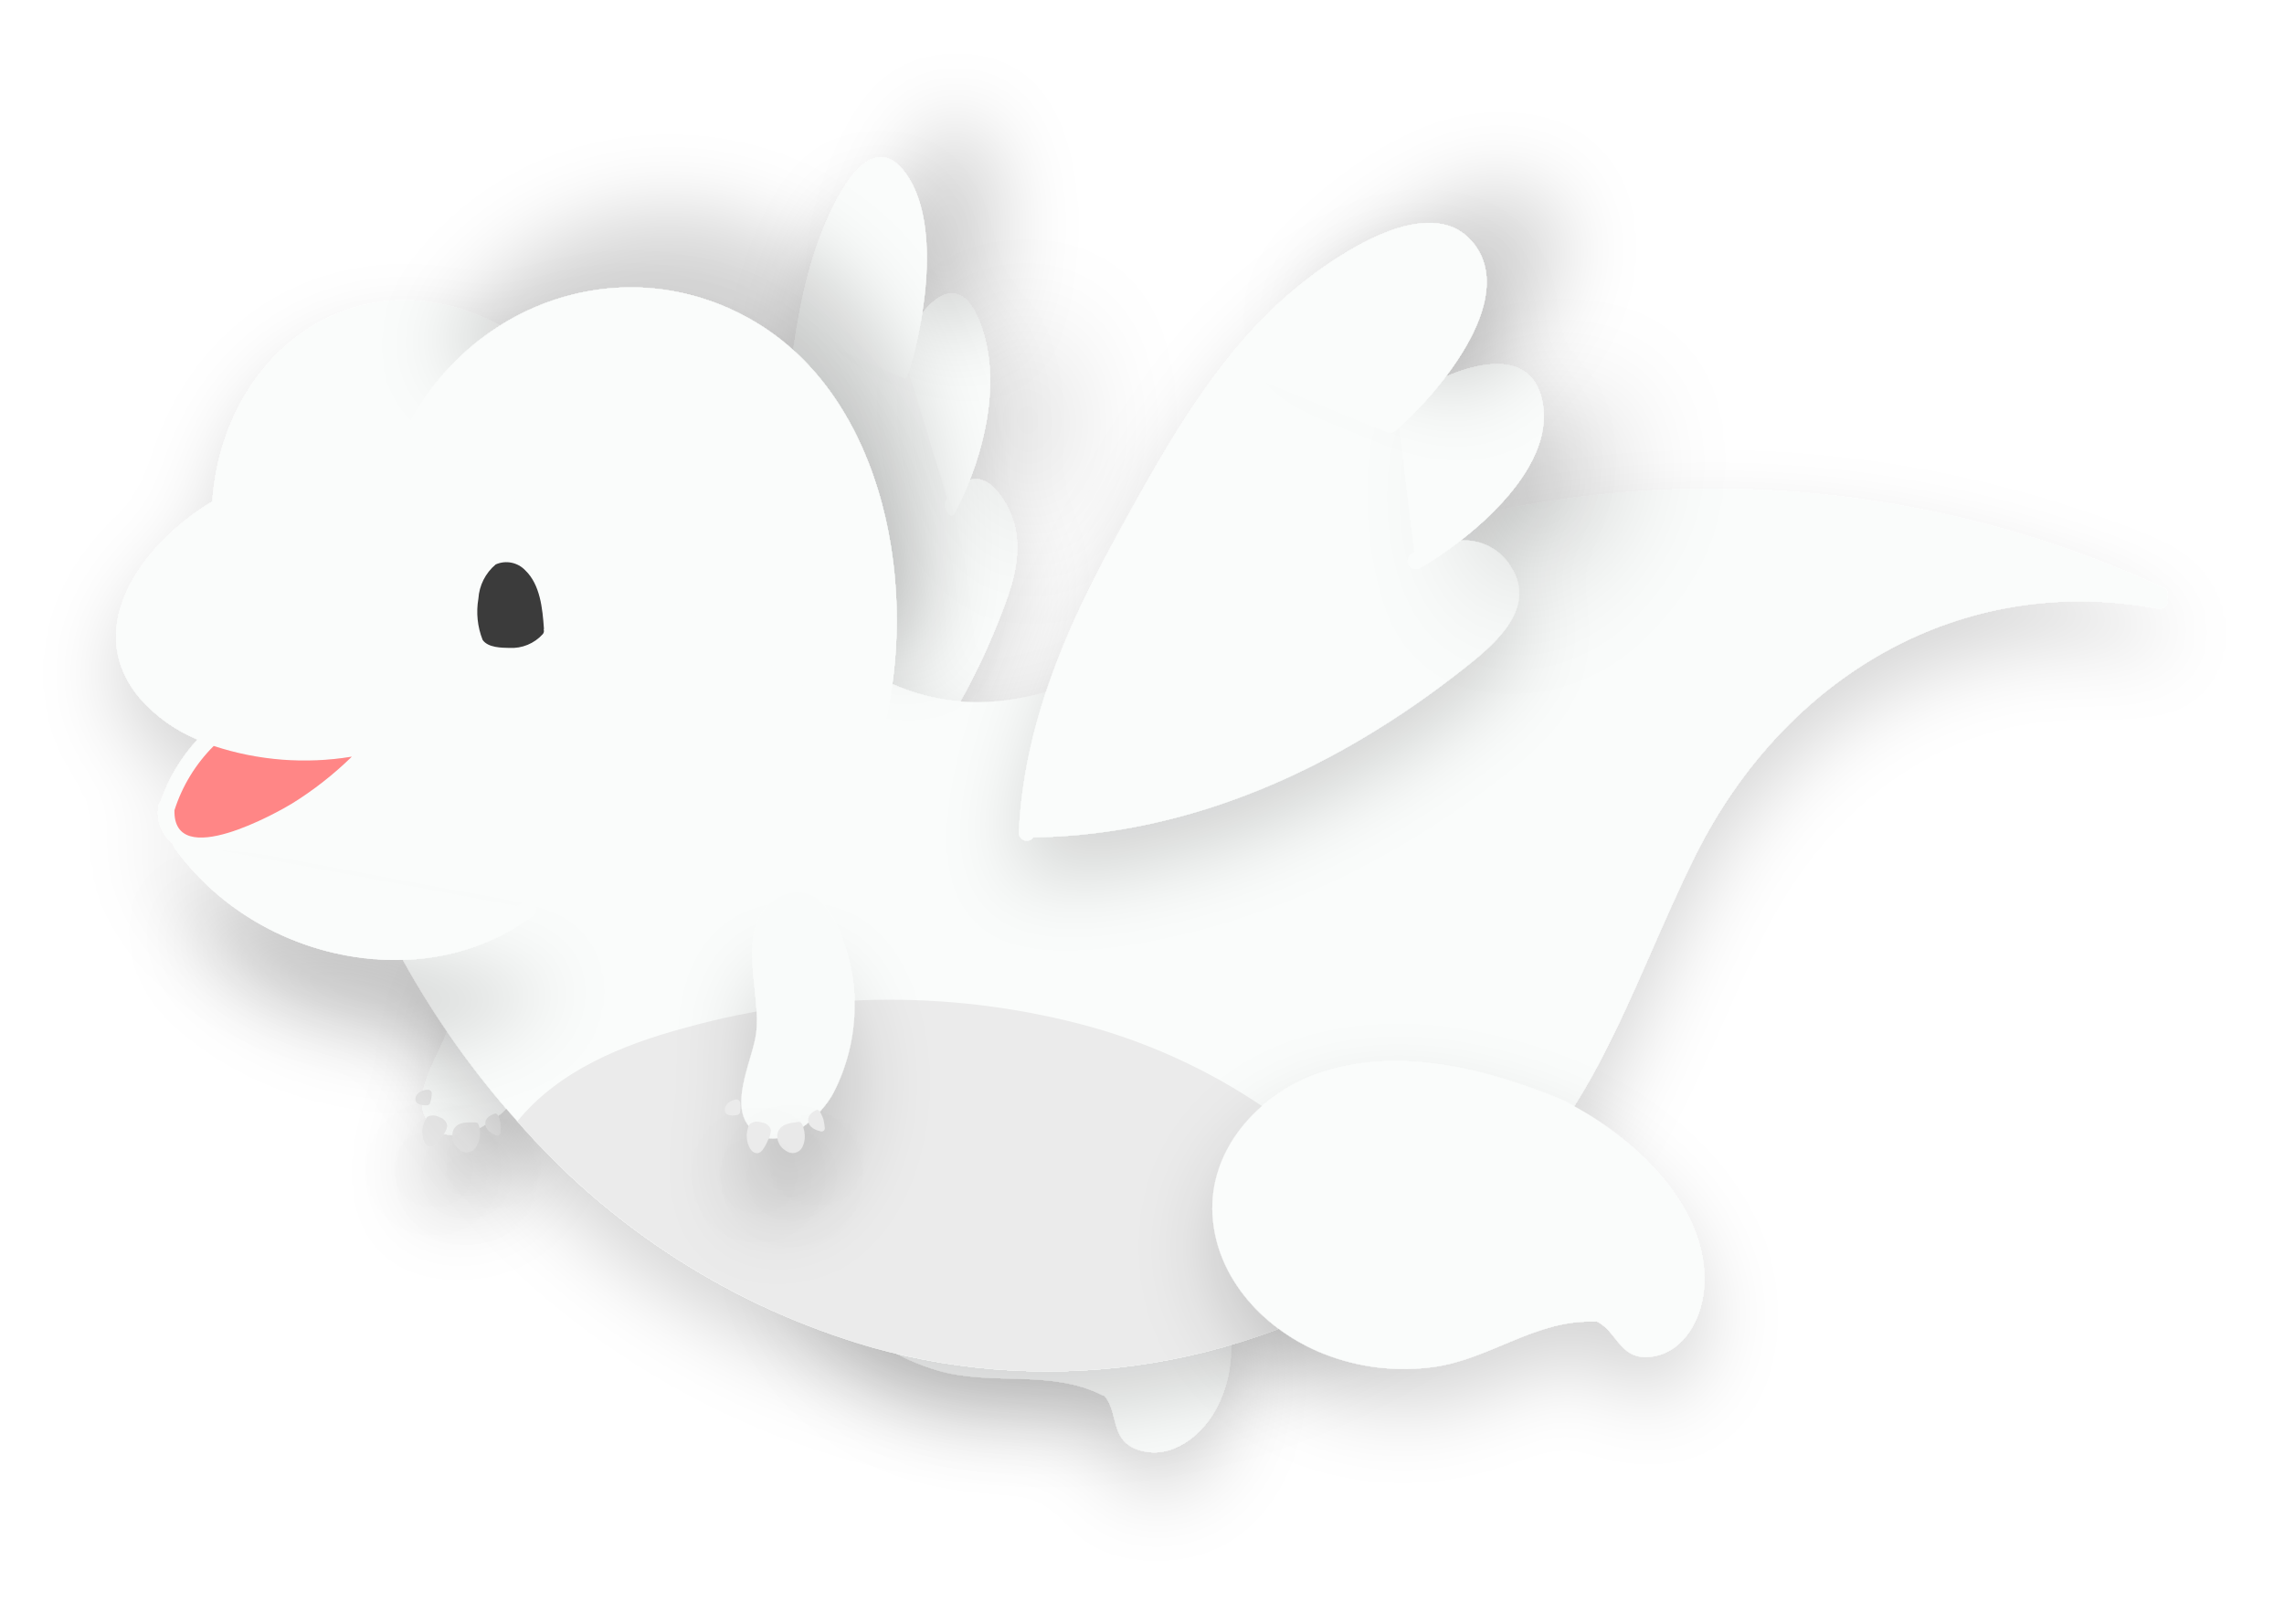
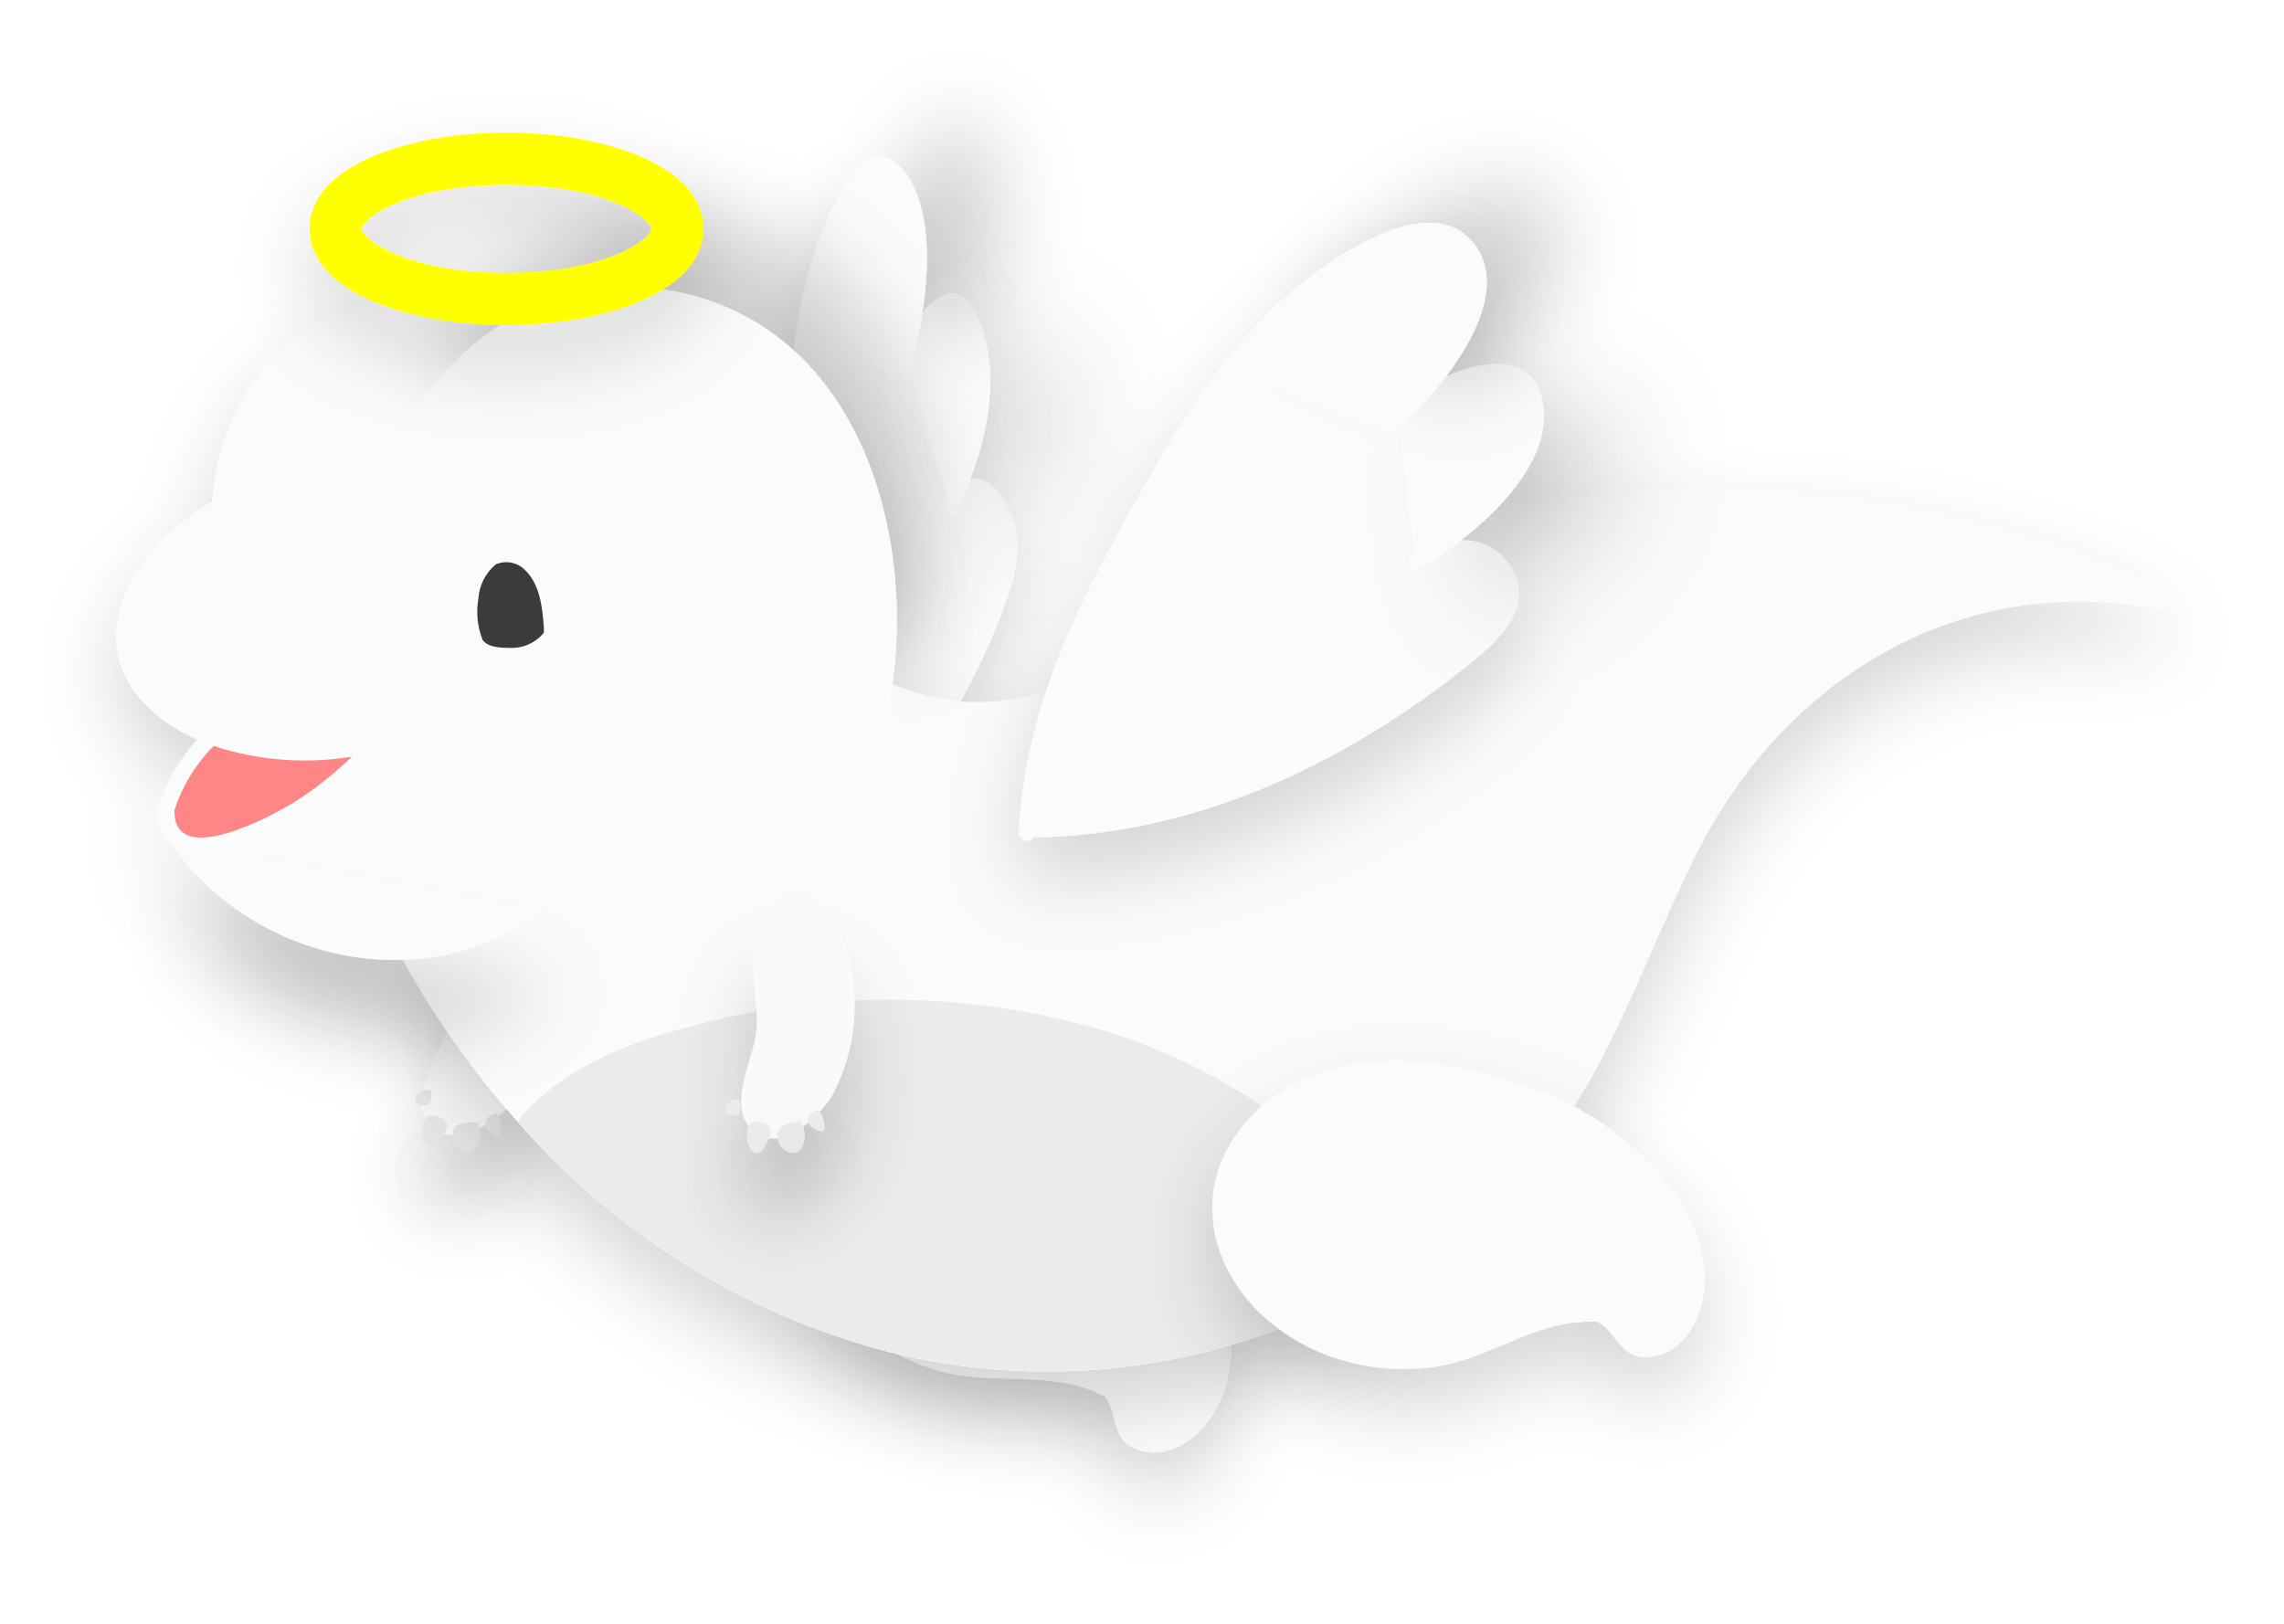
<svg xmlns="http://www.w3.org/2000/svg" width="177.1" height="125.902" viewBox="0 0 177.1 125.902">
  <defs>
-     <style>.a{fill:#fafcfb;}.b{fill:#f9fbfa;}.c{fill:#e7e7e7;}.d{fill:none;}.e{fill:#ebebeb;}.f{fill:#ff8686;}.g{fill:#3b3b3b;}.h{filter:url(#ak);}.i{filter:url(#ai);}.j{filter:url(#ag);}.k{filter:url(#ae);}.l{filter:url(#ac);}.m{filter:url(#aa);}.n{filter:url(#y);}.o{filter:url(#w);}.p{filter:url(#u);}.q{filter:url(#s);}.r{filter:url(#q);}.s{filter:url(#o);}.t{filter:url(#m);}.u{filter:url(#k);}.v{filter:url(#i);}.w{filter:url(#g);}.x{filter:url(#e);}.y{filter:url(#c);}.z{filter:url(#a);}</style>
+     <style>.a{fill:#fafcfb;}.b{fill:#f9fbfa;}.c{fill:#e7e7e7;}.d{fill:none;}.e{fill:#ebebeb;}.f{fill:#ff8686;}.g{fill:#3b3b3b;}.h{fill:#ff0;}.i{filter:url(#am);}.j{filter:url(#ak);}.k{filter:url(#ai);}.l{filter:url(#ag);}.m{filter:url(#ae);}.n{filter:url(#ac);}.o{filter:url(#aa);}.p{filter:url(#y);}.q{filter:url(#w);}.r{filter:url(#u);}.s{filter:url(#s);}.t{filter:url(#q);}.u{filter:url(#o);}.v{filter:url(#m);}.w{filter:url(#k);}.x{filter:url(#i);}.y{filter:url(#g);}.z{filter:url(#e);}.aa{filter:url(#c);}.ab{filter:url(#a);}</style>
    <filter id="a" x="49.791" y="70.561" width="62.574" height="55.341" filterUnits="userSpaceOnUse">
      <feOffset dy="3" input="SourceAlpha" />
      <feGaussianBlur stdDeviation="3" result="b" />
      <feFlood flood-opacity="0.161" />
      <feComposite operator="in" in2="b" />
      <feComposite in="SourceGraphic" />
    </filter>
    <filter id="c" x="22.452" y="65.442" width="32.209" height="38.918" filterUnits="userSpaceOnUse">
      <feOffset dy="6" input="SourceAlpha" />
      <feGaussianBlur stdDeviation="3" result="d" />
      <feFlood flood-opacity="0.161" />
      <feComposite operator="in" in2="d" />
      <feComposite in="SourceGraphic" />
    </filter>
    <filter id="e" x="26.147" y="80.421" width="20.804" height="21.002" filterUnits="userSpaceOnUse">
      <feOffset dy="3" input="SourceAlpha" />
      <feGaussianBlur stdDeviation="3" result="f" />
      <feFlood flood-opacity="0.161" />
      <feComposite operator="in" in2="f" />
      <feComposite in="SourceGraphic" />
    </filter>
    <filter id="g" x="23.792" y="80.151" width="20.487" height="20.872" filterUnits="userSpaceOnUse">
      <feOffset dy="3" input="SourceAlpha" />
      <feGaussianBlur stdDeviation="3" result="h" />
      <feFlood flood-opacity="0.161" />
      <feComposite operator="in" in2="h" />
      <feComposite in="SourceGraphic" />
    </filter>
    <filter id="i" x="28.827" y="80.014" width="19.819" height="19.96" filterUnits="userSpaceOnUse">
      <feOffset dy="3" input="SourceAlpha" />
      <feGaussianBlur stdDeviation="3" result="j" />
      <feFlood flood-opacity="0.161" />
      <feComposite operator="in" in2="j" />
      <feComposite in="SourceGraphic" />
    </filter>
    <filter id="k" x="41.583" y="5.433" width="52.018" height="72.716" filterUnits="userSpaceOnUse">
      <feOffset dy="3" input="SourceAlpha" />
      <feGaussianBlur stdDeviation="3" result="l" />
      <feFlood flood-opacity="0.161" />
      <feComposite operator="in" in2="l" />
      <feComposite in="SourceGraphic" />
    </filter>
    <filter id="m" x="61.65" y="12.246" width="37.432" height="44.985" filterUnits="userSpaceOnUse">
      <feOffset dx="6" dy="3" input="SourceAlpha" />
      <feGaussianBlur stdDeviation="4.5" result="n" />
      <feFlood flood-opacity="0.161" />
      <feComposite operator="in" in2="n" />
      <feComposite in="SourceGraphic" />
    </filter>
    <filter id="o" x="56.366" y="0" width="33.231" height="37.436" filterUnits="userSpaceOnUse">
      <feOffset dx="6" dy="-3" input="SourceAlpha" />
      <feGaussianBlur stdDeviation="3" result="p" />
      <feFlood flood-opacity="0.161" />
      <feComposite operator="in" in2="p" />
      <feComposite in="SourceGraphic" />
    </filter>
    <filter id="q" x="0" y="16.288" width="177.1" height="102.061" filterUnits="userSpaceOnUse">
      <feOffset dy="3" input="SourceAlpha" />
      <feGaussianBlur stdDeviation="3" result="r" />
      <feFlood flood-opacity="0.161" />
      <feComposite operator="in" in2="r" />
      <feComposite in="SourceGraphic" />
    </filter>
    <filter id="s" x="25.423" y="7.288" width="56.115" height="53.116" filterUnits="userSpaceOnUse">
      <feOffset dx="3" dy="-6" input="SourceAlpha" />
      <feGaussianBlur stdDeviation="3" result="t" />
      <feFlood flood-opacity="0.161" />
      <feComposite operator="in" in2="t" />
      <feComposite in="SourceGraphic" />
    </filter>
    <filter id="u" x="5.415" y="61.834" width="46.154" height="27.62" filterUnits="userSpaceOnUse">
      <feOffset dx="1" dy="6" input="SourceAlpha" />
      <feGaussianBlur stdDeviation="3" result="v" />
      <feFlood flood-opacity="0.161" />
      <feComposite operator="in" in2="v" />
      <feComposite in="SourceGraphic" />
    </filter>
    <filter id="w" x="70" y="11.288" width="58.707" height="65.904" filterUnits="userSpaceOnUse">
      <feOffset dy="3" input="SourceAlpha" />
      <feGaussianBlur stdDeviation="3" result="x" />
      <feFlood flood-opacity="0.161" />
      <feComposite operator="in" in2="x" />
      <feComposite in="SourceGraphic" />
    </filter>
    <filter id="y" x="100.253" y="17.737" width="38.954" height="42.923" filterUnits="userSpaceOnUse">
      <feOffset dx="6" dy="3" input="SourceAlpha" />
      <feGaussianBlur stdDeviation="4.5" result="z" />
      <feFlood flood-opacity="0.161" />
      <feComposite operator="in" in2="z" />
      <feComposite in="SourceGraphic" />
    </filter>
    <filter id="aa" x="91.827" y="5.288" width="38.451" height="34.273" filterUnits="userSpaceOnUse">
      <feOffset dx="6" dy="-3" input="SourceAlpha" />
      <feGaussianBlur stdDeviation="3" result="ab" />
      <feFlood flood-opacity="0.161" />
      <feComposite operator="in" in2="ab" />
      <feComposite in="SourceGraphic" />
    </filter>
    <filter id="ac" x="85" y="76.289" width="56.157" height="41.886" filterUnits="userSpaceOnUse">
      <feOffset dy="3" input="SourceAlpha" />
      <feGaussianBlur stdDeviation="3" result="ad" />
      <feFlood flood-opacity="0.161" />
      <feComposite operator="in" in2="ad" />
      <feComposite in="SourceGraphic" />
    </filter>
    <filter id="ae" x="46.656" y="65.733" width="29.604" height="38.29" filterUnits="userSpaceOnUse">
      <feOffset dy="6" input="SourceAlpha" />
      <feGaussianBlur stdDeviation="3" result="af" />
      <feFlood flood-opacity="0.161" />
      <feComposite operator="in" in2="af" />
      <feComposite in="SourceGraphic" />
    </filter>
    <filter id="ag" x="50.633" y="80.719" width="20.508" height="20.764" filterUnits="userSpaceOnUse">
      <feOffset dy="3" input="SourceAlpha" />
      <feGaussianBlur stdDeviation="3" result="ah" />
      <feFlood flood-opacity="0.161" />
      <feComposite operator="in" in2="ah" />
      <feComposite in="SourceGraphic" />
    </filter>
    <filter id="ai" x="48.259" y="80.822" width="20.183" height="20.682" filterUnits="userSpaceOnUse">
      <feOffset dy="3" input="SourceAlpha" />
      <feGaussianBlur stdDeviation="3" result="aj" />
      <feFlood flood-opacity="0.161" />
      <feComposite operator="in" in2="aj" />
      <feComposite in="SourceGraphic" />
    </filter>
    <filter id="ak" x="53.09" y="79.939" width="19.625" height="19.807" filterUnits="userSpaceOnUse">
      <feOffset dy="3" input="SourceAlpha" />
      <feGaussianBlur stdDeviation="3" result="al" />
      <feFlood flood-opacity="0.161" />
      <feComposite operator="in" in2="al" />
      <feComposite in="SourceGraphic" />
    </filter>
+     <filter id="am" x="15" y="4.289" width="48.541" height="32.927" filterUnits="userSpaceOnUse">
+       <feOffset dy="3" input="SourceAlpha" />
+       <feGaussianBlur stdDeviation="3" result="an" />
+       <feFlood flood-opacity="0.161" />
+       <feComposite operator="in" in2="an" />
+       <feComposite in="SourceGraphic" />
+     </filter>
  </defs>
-   <g transform="translate(-14522 -2205.711)">
-     <g class="z" transform="matrix(1, 0, 0, 1, 14522, 2205.71)">
-       <path class="a" d="M441.507,77.341a.74.74,0,0,0-.087-.022.57.57,0,0,0-.063-.041c-5.794-2.351-12.646-4.1-18.773-1.894-4.556,1.643-8.371,5.876-8.064,10.948.3,4.982,4.134,8.971,8.6,10.738a16.945,16.945,0,0,0,8.6,1.018c4.384-.631,7.9-3.7,12.449-3.5a.579.579,0,0,0,.143-.022c1.678.784,1.815,3.3,4.62,2.664,2.2-.5,3.408-2.832,3.661-4.873C453.4,85.793,446.821,79.863,441.507,77.341Z" transform="matrix(0.91, 0.41, -0.41, 0.91, -279.91, -159.97)" />
+   <g transform="translate(-539 -70.711)">
+     <g transform="translate(-13983 -2135)">
+       <g class="ab" transform="matrix(1, 0, 0, 1, 14522, 2205.71)">
+         <path class="a" d="M441.507,77.341a.74.74,0,0,0-.087-.022.57.57,0,0,0-.063-.041c-5.794-2.351-12.646-4.1-18.773-1.894-4.556,1.643-8.371,5.876-8.064,10.948.3,4.982,4.134,8.971,8.6,10.738a16.945,16.945,0,0,0,8.6,1.018c4.384-.631,7.9-3.7,12.449-3.5a.579.579,0,0,0,.143-.022c1.678.784,1.815,3.3,4.62,2.664,2.2-.5,3.408-2.832,3.661-4.873C453.4,85.793,446.821,79.863,441.507,77.341Z" transform="matrix(0.91, 0.41, -0.41, 0.91, -279.91, -159.97)" />
+       </g>
+       <g transform="matrix(0.951, 0.309, -0.309, 0.951, 14216.157, 2096.365)">
+         <g class="aa" transform="matrix(0.95, -0.31, 0.31, 0.95, 324.66, 9.48)">
+           <path class="b" d="M385.656,63.251a2.725,2.725,0,0,0-2.653.29,3.588,3.588,0,0,0-1.527,2.254c-.571,2.681,1.1,5.745,1.229,8.429.091,1.961-1.166,5.5.423,7.154,2.387,2.489,5.5-1.343,6.2-3.458a14.778,14.778,0,0,0,.4-7.811,13.96,13.96,0,0,0-1.39-3.711,8,8,0,0,0-2.385-2.99A2.616,2.616,0,0,0,385.656,63.251Z" transform="matrix(0.95, 0.31, -0.31, 0.95, -305.84, -109.35)" />
+         </g>
+         <g class="z" transform="matrix(0.95, -0.31, 0.31, 0.95, 324.66, 9.48)">
+           <path class="c" d="M386.807,80.64c-.131.051-.268.081-.4.132a2.123,2.123,0,0,0-.41.2.994.994,0,0,0-.474.715,1.3,1.3,0,0,0,.852,1.255.845.845,0,0,0,1.2-.441,1.839,1.839,0,0,0,.046-1,2.294,2.294,0,0,0-.17-.49,1.035,1.035,0,0,0-.256-.393C387.082,80.54,386.93,80.593,386.807,80.64Z" transform="matrix(0.95, 0.31, -0.31, 0.95, -305.84, -109.35)" />
+         </g>
+         <g class="y" transform="matrix(0.95, -0.31, 0.31, 0.95, 324.66, 9.48)">
+           <path class="c" d="M383.618,81.116c-.149.057-.324.165-.36.3a1.985,1.985,0,0,0,.348,1.778c.271.323.685.418.938.025a3.429,3.429,0,0,0,.336-.911,1.451,1.451,0,0,0,.1-.782.776.776,0,0,0-.689-.45,1.566,1.566,0,0,0-.567,0A.83.83,0,0,0,383.618,81.116Z" transform="matrix(0.95, 0.31, -0.31, 0.95, -305.84, -109.35)" />
+         </g>
+         <g class="x" transform="matrix(0.95, -0.31, 0.31, 0.95, 324.66, 9.48)">
+           <path class="c" d="M389.071,80.736a4.632,4.632,0,0,0-.2-.624c-.088-.166-.426-.821-.673-.634-.324.244-.63.564-.453,1s.664.532,1.086.576A.252.252,0,0,0,389.071,80.736Z" transform="matrix(0.95, 0.31, -0.31, 0.95, -305.84, -109.35)" />
+         </g>
+         <path class="c" d="M382.616,79.648a.3.3,0,0,0-.225-.04c-.389.108-.854.515-.734.976s.737.313,1.059.176a.251.251,0,0,0,.124-.215,2.822,2.822,0,0,0-.1-.729A.255.255,0,0,0,382.616,79.648Z" />
+       </g>
+       <g transform="translate(14069.295 2278.161) rotate(-13)">
+         <g class="w" transform="matrix(0.97, 0.22, -0.22, 0.97, 457.4, 31.24)">
+           <path class="a" d="M522.442,84.97c1.969-2.844,4.016-7.082,3.638-11.23s-2.476-3.712-4.3-2.239c1.408-3.447,2.526-7.816,1.277-10.882-1.76-4.321-5.565.326-7.156,2.529-3.909,5.415-6.37,13.73-8.664,21.531a92.81,92.81,0,0,0-4.3,24.335c-.017.7.45.813.635.371,7-.177,13.478-5.781,18.922-13.752,1.293-1.894,3.369-4.969,2.187-8.441C524.1,85.485,523.3,84.913,522.442,84.97Z" transform="translate(-452.71 72.45) rotate(-13)" />
+         </g>
+         <g class="v" transform="matrix(0.97, 0.22, -0.22, 0.97, 457.4, 31.24)">
+           <path class="a" d="M538.457,73.078c-.578-6.344-5.163-1.968-6.646.424-.28.451-.005,1.132.292,1.093l.686,10.692c-.044.05-.088.1-.133.152-.4.427-.039,1.574.359,1.145C535.209,84.219,538.957,78.568,538.457,73.078Z" transform="translate(-464.62 75.88) rotate(-13)" />
+         </g>
+         <g class="u" transform="matrix(0.97, 0.22, -0.22, 0.97, 457.4, 31.24)">
+           <path class="a" d="M529.875,60.619c-1.76-4.321-5.565.326-7.156,2.529a37.039,37.039,0,0,0-3.95,7.37l.693.493a3.172,3.172,0,0,1,.52.422.258.258,0,0,0,.122.07l5.955,4.567c.12.091.258-.028.346-.171C528.134,73.106,531.792,65.326,529.875,60.619Z" transform="translate(-459.34 73.98) rotate(-13)" />
+         </g>
+       </g>
+       <g transform="translate(14469.746 2206.54)">
+         <g transform="translate(0 -0.001)">
+           <path class="d" d="M68.828,57.025a12.344,12.344,0,0,0-3.046,4.986v0c-.107,4.751,8.072.12,9.129-.53a27.04,27.04,0,0,0,4.623-3.627A22.475,22.475,0,0,1,68.828,57.025Z" />
+           <g class="t" transform="matrix(1, 0, 0, 1, 52.25, -0.83)">
+             <path class="a" d="M220.3,45.447a.5.5,0,0,0-.279-.667,83.276,83.276,0,0,0-45.646-7.014,81.172,81.172,0,0,0-22.382,6.225c-9.5,4.207-19.559,13.021-30.48,8.266a.489.489,0,0,0-.074-.016c1.45-10.359-1.586-22.96-10.958-28.288a18.742,18.742,0,0,0-19.442.467c-10.917-5.8-21.483,2-22.32,13.648-5,3-10.351,9.537-5.653,15.215a12.055,12.055,0,0,0,4.508,3.247A13.656,13.656,0,0,0,64.7,61.369a.615.615,0,0,0-.156.355,3.022,3.022,0,0,0,1.14,2.882.544.544,0,0,0,.1.307,21.207,21.207,0,0,0,17.7,8.679,68.434,68.434,0,0,0,8.887,12.543,57.954,57.954,0,0,0,27.472,17.53,50.447,50.447,0,0,0,42.188-7.007c.712-.5,1.416-1.006,2.1-1.543a.584.584,0,0,0,.295-.086c10.893-6.557,13.984-18.96,19.353-29.642,6.847-13.623,20.359-21.858,35.79-19.016A.674.674,0,0,0,220.3,45.447ZM74.91,61.483c-1.057.65-9.236,5.281-9.129.53v0a12.344,12.344,0,0,1,3.046-4.986,22.475,22.475,0,0,0,10.7.831A27.04,27.04,0,0,1,74.91,61.483Z" transform="translate(-52.25 0.83)" />
+           </g>
+           <path class="e" d="M136.991,78.857a58.8,58.8,0,0,0-31.553.014c-4.9,1.306-9.875,3.342-13.066,7.264a57.954,57.954,0,0,0,27.472,17.53,50.447,50.447,0,0,0,42.188-7.007A45.967,45.967,0,0,0,136.991,78.857Z" />
+         </g>
+         <path class="f" d="M79.533,57.856a27.04,27.04,0,0,1-4.623,3.627c-1.057.65-9.236,5.281-9.129.53v0a12.344,12.344,0,0,1,3.046-4.986A22.475,22.475,0,0,0,79.533,57.856Z" />
+         <g class="s" transform="matrix(1, 0, 0, 1, 52.25, -0.83)">
+           <path class="a" d="M110.482,23.953c-9.834-5.591-21.761-1.362-26.732,8.534-.355.708.687,1.328,1.062.654L119.5,55.606c-.017.064-.029.132-.046.195a.625.625,0,0,0,1.205.332C123.582,45.271,121.067,29.97,110.482,23.953Z" transform="translate(-52.25 0.83)" />
+         </g>
+         <g class="r" transform="matrix(1, 0, 0, 1, 52.25, -0.83)">
+           <path class="a" d="M92.927,69.1c-.182.137-.379.246-.566.374L67.244,64.771c-.125-.165-.264-.319-.383-.488-.458-.654-1.542-.03-1.079.63,6.025,8.6,19.18,11.736,27.776,5.269C94.193,69.7,93.571,68.619,92.927,69.1Z" transform="translate(-52.25 0.83)" />
+         </g>
+       </g>
+       <g transform="translate(14098.059 2164.156)">
+         <g class="q" transform="matrix(1, 0, 0, 1, 423.94, 41.56)">
+           <path class="a" d="M537.181,83.479c3.458-2.682,7.051-6.678,6.388-10.589s-4.347-3.5-7.542-2.111c2.473-3.25,4.435-7.37,2.242-10.261-3.091-4.074-9.771.307-12.565,2.385-6.864,5.106-11.184,12.946-15.212,20.3-3.944,7.2-7.169,14.642-7.55,22.946a.615.615,0,0,0,1.115.35c12.293-.167,23.665-5.451,33.224-12.967,2.271-1.786,5.915-4.685,3.84-7.959A4.215,4.215,0,0,0,537.181,83.479Z" transform="translate(-423.94 -41.56)" />
+         </g>
+         <g class="p" transform="matrix(1, 0, 0, 1, 423.94, 41.56)">
+           <path class="a" d="M543.569,72.89c-1.014-5.982-9.066-1.856-11.67.4-.491.425-.009,1.067.512,1.031L533.616,84.4c-.078.047-.154.1-.233.143a.626.626,0,0,0,.63,1.08C537.866,83.4,544.447,78.067,543.569,72.89Z" transform="translate(-423.94 -41.56)" />
+         </g>
+         <g class="o" transform="matrix(1, 0, 0, 1, 423.94, 41.56)">
+           <path class="a" d="M538.269,60.518c-3.091-4.074-9.771.307-12.565,2.385a36.315,36.315,0,0,0-6.935,6.949l1.217.465a6.3,6.3,0,0,1,.913.4.628.628,0,0,0,.214.066l10.456,4.306a.622.622,0,0,0,.608-.161C535.213,72.292,541.635,64.956,538.269,60.518Z" transform="translate(-423.94 -41.56)" />
+         </g>
+       </g>
+       <path class="g" d="M359.753,40.3a3.775,3.775,0,0,1,1.7-2.446,2.025,2.025,0,0,1,2.209.776c.984,1.255.912,3.093.8,4.68,0,.028-.021.039-.027.063a.368.368,0,0,1-.118.34,3.246,3.246,0,0,1-2.718.7c-.568-.093-1.634-.236-1.966-.905A5.942,5.942,0,0,1,359.753,40.3Z" transform="translate(14197.233 2262.306) rotate(-8)" />
+       <g class="n" transform="matrix(1, 0, 0, 1, 14522, 2205.71)">
+         <path class="a" d="M441.507,77.341a.74.74,0,0,0-.087-.022.57.57,0,0,0-.063-.041c-5.794-2.351-12.646-4.1-18.773-1.894-4.556,1.643-8.371,5.876-8.064,10.948.3,4.982,4.134,8.971,8.6,10.738a16.945,16.945,0,0,0,8.6,1.018c4.384-.631,7.9-3.7,12.449-3.5a.579.579,0,0,0,.143-.022c1.678.784,1.815,3.3,4.62,2.664,2.2-.5,3.408-2.832,3.661-4.873C453.4,85.793,446.821,79.863,441.507,77.341Z" transform="translate(-320.5 7.92)" />
+       </g>
+       <g transform="translate(14213.851 2152.535) rotate(9)">
+         <g class="m" transform="matrix(0.99, -0.16, 0.16, 0.99, 312.67, 4.32)">
+           <path class="b" d="M385.656,63.251a2.725,2.725,0,0,0-2.653.29,3.588,3.588,0,0,0-1.527,2.254c-.571,2.681,1.1,5.745,1.229,8.429.091,1.961-1.166,5.5.423,7.154,2.387,2.489,5.5-1.343,6.2-3.458a14.778,14.778,0,0,0,.4-7.811,13.96,13.96,0,0,0-1.39-3.711,8,8,0,0,0-2.385-2.99A2.616,2.616,0,0,0,385.656,63.251Z" transform="translate(-308.15 -53.18) rotate(9)" />
+         </g>
+         <g class="l" transform="matrix(0.99, -0.16, 0.16, 0.99, 312.67, 4.32)">
+           <path class="e" d="M386.807,80.64c-.131.051-.268.081-.4.132a2.123,2.123,0,0,0-.41.2.994.994,0,0,0-.474.715,1.3,1.3,0,0,0,.852,1.255.845.845,0,0,0,1.2-.441,1.839,1.839,0,0,0,.046-1,2.294,2.294,0,0,0-.17-.49,1.035,1.035,0,0,0-.256-.393C387.082,80.54,386.93,80.593,386.807,80.64Z" transform="translate(-308.15 -53.18) rotate(9)" />
+         </g>
+         <g class="k" transform="matrix(0.99, -0.16, 0.16, 0.99, 312.67, 4.32)">
+           <path class="e" d="M383.618,81.116c-.149.057-.324.165-.36.3a1.985,1.985,0,0,0,.348,1.778c.271.323.685.418.938.025a3.429,3.429,0,0,0,.336-.911,1.451,1.451,0,0,0,.1-.782.776.776,0,0,0-.689-.45,1.566,1.566,0,0,0-.567,0A.83.83,0,0,0,383.618,81.116Z" transform="translate(-308.15 -53.18) rotate(9)" />
+         </g>
+         <g class="j" transform="matrix(0.99, -0.16, 0.16, 0.99, 312.67, 4.32)">
+           <path class="e" d="M389.071,80.736a4.632,4.632,0,0,0-.2-.624c-.088-.166-.426-.821-.673-.634-.324.244-.63.564-.453,1s.664.532,1.086.576A.252.252,0,0,0,389.071,80.736Z" transform="translate(-308.15 -53.18) rotate(9)" />
+         </g>
+         <path class="e" d="M382.616,79.648a.3.3,0,0,0-.225-.04c-.389.108-.854.515-.734.976s.737.313,1.059.176a.251.251,0,0,0,.124-.215,2.822,2.822,0,0,0-.1-.729A.255.255,0,0,0,382.616,79.648Z" />
+       </g>
    </g>
-     <g transform="matrix(0.951, 0.309, -0.309, 0.951, 14216.157, 2096.365)">
-       <g class="y" transform="matrix(0.95, -0.31, 0.31, 0.95, 324.66, 9.48)">
-         <path class="b" d="M385.656,63.251a2.725,2.725,0,0,0-2.653.29,3.588,3.588,0,0,0-1.527,2.254c-.571,2.681,1.1,5.745,1.229,8.429.091,1.961-1.166,5.5.423,7.154,2.387,2.489,5.5-1.343,6.2-3.458a14.778,14.778,0,0,0,.4-7.811,13.96,13.96,0,0,0-1.39-3.711,8,8,0,0,0-2.385-2.99A2.616,2.616,0,0,0,385.656,63.251Z" transform="matrix(0.95, 0.31, -0.31, 0.95, -305.84, -109.35)" />
-       </g>
-       <g class="x" transform="matrix(0.95, -0.31, 0.31, 0.95, 324.66, 9.48)">
-         <path class="c" d="M386.807,80.64c-.131.051-.268.081-.4.132a2.123,2.123,0,0,0-.41.2.994.994,0,0,0-.474.715,1.3,1.3,0,0,0,.852,1.255.845.845,0,0,0,1.2-.441,1.839,1.839,0,0,0,.046-1,2.294,2.294,0,0,0-.17-.49,1.035,1.035,0,0,0-.256-.393C387.082,80.54,386.93,80.593,386.807,80.64Z" transform="matrix(0.95, 0.31, -0.31, 0.95, -305.84, -109.35)" />
-       </g>
-       <g class="w" transform="matrix(0.95, -0.31, 0.31, 0.95, 324.66, 9.48)">
-         <path class="c" d="M383.618,81.116c-.149.057-.324.165-.36.3a1.985,1.985,0,0,0,.348,1.778c.271.323.685.418.938.025a3.429,3.429,0,0,0,.336-.911,1.451,1.451,0,0,0,.1-.782.776.776,0,0,0-.689-.45,1.566,1.566,0,0,0-.567,0A.83.83,0,0,0,383.618,81.116Z" transform="matrix(0.95, 0.31, -0.31, 0.95, -305.84, -109.35)" />
-       </g>
-       <g class="v" transform="matrix(0.95, -0.31, 0.31, 0.95, 324.66, 9.48)">
-         <path class="c" d="M389.071,80.736a4.632,4.632,0,0,0-.2-.624c-.088-.166-.426-.821-.673-.634-.324.244-.63.564-.453,1s.664.532,1.086.576A.252.252,0,0,0,389.071,80.736Z" transform="matrix(0.95, 0.31, -0.31, 0.95, -305.84, -109.35)" />
-       </g>
-       <path class="c" d="M382.616,79.648a.3.3,0,0,0-.225-.04c-.389.108-.854.515-.734.976s.737.313,1.059.176a.251.251,0,0,0,.124-.215,2.822,2.822,0,0,0-.1-.729A.255.255,0,0,0,382.616,79.648Z" />
-     </g>
-     <g transform="translate(14069.295 2278.161) rotate(-13)">
-       <g class="u" transform="matrix(0.97, 0.22, -0.22, 0.97, 457.4, 31.24)">
-         <path class="a" d="M522.442,84.97c1.969-2.844,4.016-7.082,3.638-11.23s-2.476-3.712-4.3-2.239c1.408-3.447,2.526-7.816,1.277-10.882-1.76-4.321-5.565.326-7.156,2.529-3.909,5.415-6.37,13.73-8.664,21.531a92.81,92.81,0,0,0-4.3,24.335c-.017.7.45.813.635.371,7-.177,13.478-5.781,18.922-13.752,1.293-1.894,3.369-4.969,2.187-8.441C524.1,85.485,523.3,84.913,522.442,84.97Z" transform="translate(-452.71 72.45) rotate(-13)" />
-       </g>
-       <g class="t" transform="matrix(0.97, 0.22, -0.22, 0.97, 457.4, 31.24)">
-         <path class="a" d="M538.457,73.078c-.578-6.344-5.163-1.968-6.646.424-.28.451-.005,1.132.292,1.093l.686,10.692c-.044.05-.088.1-.133.152-.4.427-.039,1.574.359,1.145C535.209,84.219,538.957,78.568,538.457,73.078Z" transform="translate(-464.62 75.88) rotate(-13)" />
-       </g>
-       <g class="s" transform="matrix(0.97, 0.22, -0.22, 0.97, 457.4, 31.24)">
-         <path class="a" d="M529.875,60.619c-1.76-4.321-5.565.326-7.156,2.529a37.039,37.039,0,0,0-3.95,7.37l.693.493a3.172,3.172,0,0,1,.52.422.258.258,0,0,0,.122.07l5.955,4.567c.12.091.258-.028.346-.171C528.134,73.106,531.792,65.326,529.875,60.619Z" transform="translate(-459.34 73.98) rotate(-13)" />
-       </g>
-     </g>
-     <g transform="translate(14469.746 2206.54)">
-       <g transform="translate(0 -0.001)">
-         <path class="d" d="M68.828,57.025a12.344,12.344,0,0,0-3.046,4.986v0c-.107,4.751,8.072.12,9.129-.53a27.04,27.04,0,0,0,4.623-3.627A22.475,22.475,0,0,1,68.828,57.025Z" />
-         <g class="r" transform="matrix(1, 0, 0, 1, 52.25, -0.83)">
-           <path class="a" d="M220.3,45.447a.5.5,0,0,0-.279-.667,83.276,83.276,0,0,0-45.646-7.014,81.172,81.172,0,0,0-22.382,6.225c-9.5,4.207-19.559,13.021-30.48,8.266a.489.489,0,0,0-.074-.016c1.45-10.359-1.586-22.96-10.958-28.288a18.742,18.742,0,0,0-19.442.467c-10.917-5.8-21.483,2-22.32,13.648-5,3-10.351,9.537-5.653,15.215a12.055,12.055,0,0,0,4.508,3.247A13.656,13.656,0,0,0,64.7,61.369a.615.615,0,0,0-.156.355,3.022,3.022,0,0,0,1.14,2.882.544.544,0,0,0,.1.307,21.207,21.207,0,0,0,17.7,8.679,68.434,68.434,0,0,0,8.887,12.543,57.954,57.954,0,0,0,27.472,17.53,50.447,50.447,0,0,0,42.188-7.007c.712-.5,1.416-1.006,2.1-1.543a.584.584,0,0,0,.295-.086c10.893-6.557,13.984-18.96,19.353-29.642,6.847-13.623,20.359-21.858,35.79-19.016A.674.674,0,0,0,220.3,45.447ZM74.91,61.483c-1.057.65-9.236,5.281-9.129.53v0a12.344,12.344,0,0,1,3.046-4.986,22.475,22.475,0,0,0,10.7.831A27.04,27.04,0,0,1,74.91,61.483Z" transform="translate(-52.25 0.83)" />
-         </g>
-         <path class="e" d="M136.991,78.857a58.8,58.8,0,0,0-31.553.014c-4.9,1.306-9.875,3.342-13.066,7.264a57.954,57.954,0,0,0,27.472,17.53,50.447,50.447,0,0,0,42.188-7.007A45.967,45.967,0,0,0,136.991,78.857Z" />
-       </g>
-       <path class="f" d="M79.533,57.856a27.04,27.04,0,0,1-4.623,3.627c-1.057.65-9.236,5.281-9.129.53v0a12.344,12.344,0,0,1,3.046-4.986A22.475,22.475,0,0,0,79.533,57.856Z" />
-       <g class="q" transform="matrix(1, 0, 0, 1, 52.25, -0.83)">
-         <path class="a" d="M110.482,23.953c-9.834-5.591-21.761-1.362-26.732,8.534-.355.708.687,1.328,1.062.654L119.5,55.606c-.017.064-.029.132-.046.195a.625.625,0,0,0,1.205.332C123.582,45.271,121.067,29.97,110.482,23.953Z" transform="translate(-52.25 0.83)" />
-       </g>
-       <g class="p" transform="matrix(1, 0, 0, 1, 52.25, -0.83)">
-         <path class="a" d="M92.927,69.1c-.182.137-.379.246-.566.374L67.244,64.771c-.125-.165-.264-.319-.383-.488-.458-.654-1.542-.03-1.079.63,6.025,8.6,19.18,11.736,27.776,5.269C94.193,69.7,93.571,68.619,92.927,69.1Z" transform="translate(-52.25 0.83)" />
-       </g>
-     </g>
-     <g transform="translate(14098.059 2164.156)">
-       <g class="o" transform="matrix(1, 0, 0, 1, 423.94, 41.56)">
-         <path class="a" d="M537.181,83.479c3.458-2.682,7.051-6.678,6.388-10.589s-4.347-3.5-7.542-2.111c2.473-3.25,4.435-7.37,2.242-10.261-3.091-4.074-9.771.307-12.565,2.385-6.864,5.106-11.184,12.946-15.212,20.3-3.944,7.2-7.169,14.642-7.55,22.946a.615.615,0,0,0,1.115.35c12.293-.167,23.665-5.451,33.224-12.967,2.271-1.786,5.915-4.685,3.84-7.959A4.215,4.215,0,0,0,537.181,83.479Z" transform="translate(-423.94 -41.56)" />
-       </g>
-       <g class="n" transform="matrix(1, 0, 0, 1, 423.94, 41.56)">
-         <path class="a" d="M543.569,72.89c-1.014-5.982-9.066-1.856-11.67.4-.491.425-.009,1.067.512,1.031L533.616,84.4c-.078.047-.154.1-.233.143a.626.626,0,0,0,.63,1.08C537.866,83.4,544.447,78.067,543.569,72.89Z" transform="translate(-423.94 -41.56)" />
-       </g>
-       <g class="m" transform="matrix(1, 0, 0, 1, 423.94, 41.56)">
-         <path class="a" d="M538.269,60.518c-3.091-4.074-9.771.307-12.565,2.385a36.315,36.315,0,0,0-6.935,6.949l1.217.465a6.3,6.3,0,0,1,.913.4.628.628,0,0,0,.214.066l10.456,4.306a.622.622,0,0,0,.608-.161C535.213,72.292,541.635,64.956,538.269,60.518Z" transform="translate(-423.94 -41.56)" />
-       </g>
-     </g>
-     <path class="g" d="M359.753,40.3a3.775,3.775,0,0,1,1.7-2.446,2.025,2.025,0,0,1,2.209.776c.984,1.255.912,3.093.8,4.68,0,.028-.021.039-.027.063a.368.368,0,0,1-.118.34,3.246,3.246,0,0,1-2.718.7c-.568-.093-1.634-.236-1.966-.905A5.942,5.942,0,0,1,359.753,40.3Z" transform="translate(14197.233 2262.306) rotate(-8)" />
-     <g class="l" transform="matrix(1, 0, 0, 1, 14522, 2205.71)">
-       <path class="a" d="M441.507,77.341a.74.74,0,0,0-.087-.022.57.57,0,0,0-.063-.041c-5.794-2.351-12.646-4.1-18.773-1.894-4.556,1.643-8.371,5.876-8.064,10.948.3,4.982,4.134,8.971,8.6,10.738a16.945,16.945,0,0,0,8.6,1.018c4.384-.631,7.9-3.7,12.449-3.5a.579.579,0,0,0,.143-.022c1.678.784,1.815,3.3,4.62,2.664,2.2-.5,3.408-2.832,3.661-4.873C453.4,85.793,446.821,79.863,441.507,77.341Z" transform="translate(-320.5 7.92)" />
-     </g>
-     <g transform="translate(14213.851 2152.535) rotate(9)">
-       <g class="k" transform="matrix(0.99, -0.16, 0.16, 0.99, 312.67, 4.32)">
-         <path class="b" d="M385.656,63.251a2.725,2.725,0,0,0-2.653.29,3.588,3.588,0,0,0-1.527,2.254c-.571,2.681,1.1,5.745,1.229,8.429.091,1.961-1.166,5.5.423,7.154,2.387,2.489,5.5-1.343,6.2-3.458a14.778,14.778,0,0,0,.4-7.811,13.96,13.96,0,0,0-1.39-3.711,8,8,0,0,0-2.385-2.99A2.616,2.616,0,0,0,385.656,63.251Z" transform="translate(-308.15 -53.18) rotate(9)" />
-       </g>
-       <g class="j" transform="matrix(0.99, -0.16, 0.16, 0.99, 312.67, 4.32)">
-         <path class="e" d="M386.807,80.64c-.131.051-.268.081-.4.132a2.123,2.123,0,0,0-.41.2.994.994,0,0,0-.474.715,1.3,1.3,0,0,0,.852,1.255.845.845,0,0,0,1.2-.441,1.839,1.839,0,0,0,.046-1,2.294,2.294,0,0,0-.17-.49,1.035,1.035,0,0,0-.256-.393C387.082,80.54,386.93,80.593,386.807,80.64Z" transform="translate(-308.15 -53.18) rotate(9)" />
-       </g>
-       <g class="i" transform="matrix(0.99, -0.16, 0.16, 0.99, 312.67, 4.32)">
-         <path class="e" d="M383.618,81.116c-.149.057-.324.165-.36.3a1.985,1.985,0,0,0,.348,1.778c.271.323.685.418.938.025a3.429,3.429,0,0,0,.336-.911,1.451,1.451,0,0,0,.1-.782.776.776,0,0,0-.689-.45,1.566,1.566,0,0,0-.567,0A.83.83,0,0,0,383.618,81.116Z" transform="translate(-308.15 -53.18) rotate(9)" />
-       </g>
-       <g class="h" transform="matrix(0.99, -0.16, 0.16, 0.99, 312.67, 4.32)">
-         <path class="e" d="M389.071,80.736a4.632,4.632,0,0,0-.2-.624c-.088-.166-.426-.821-.673-.634-.324.244-.63.564-.453,1s.664.532,1.086.576A.252.252,0,0,0,389.071,80.736Z" transform="translate(-308.15 -53.18) rotate(9)" />
-       </g>
-       <path class="e" d="M382.616,79.648a.3.3,0,0,0-.225-.04c-.389.108-.854.515-.734.976s.737.313,1.059.176a.251.251,0,0,0,.124-.215,2.822,2.822,0,0,0-.1-.729A.255.255,0,0,0,382.616,79.648Z" />
+     <g class="i" transform="matrix(1, 0, 0, 1, 539, 70.71)">
+       <path class="h" d="M-800.366-119.967c-7.589,0-15.271-2.564-15.271-7.464s7.682-7.464,15.271-7.464,15.271,2.564,15.271,7.464S-792.778-119.967-800.366-119.967Zm0-10.878c-7.723,0-11.221,2.619-11.221,3.415s3.5,3.415,11.221,3.415,11.221-2.619,11.221-3.415S-792.643-130.845-800.366-130.845Z" transform="translate(839.64 145.18)" />
    </g>
  </g>
</svg>
